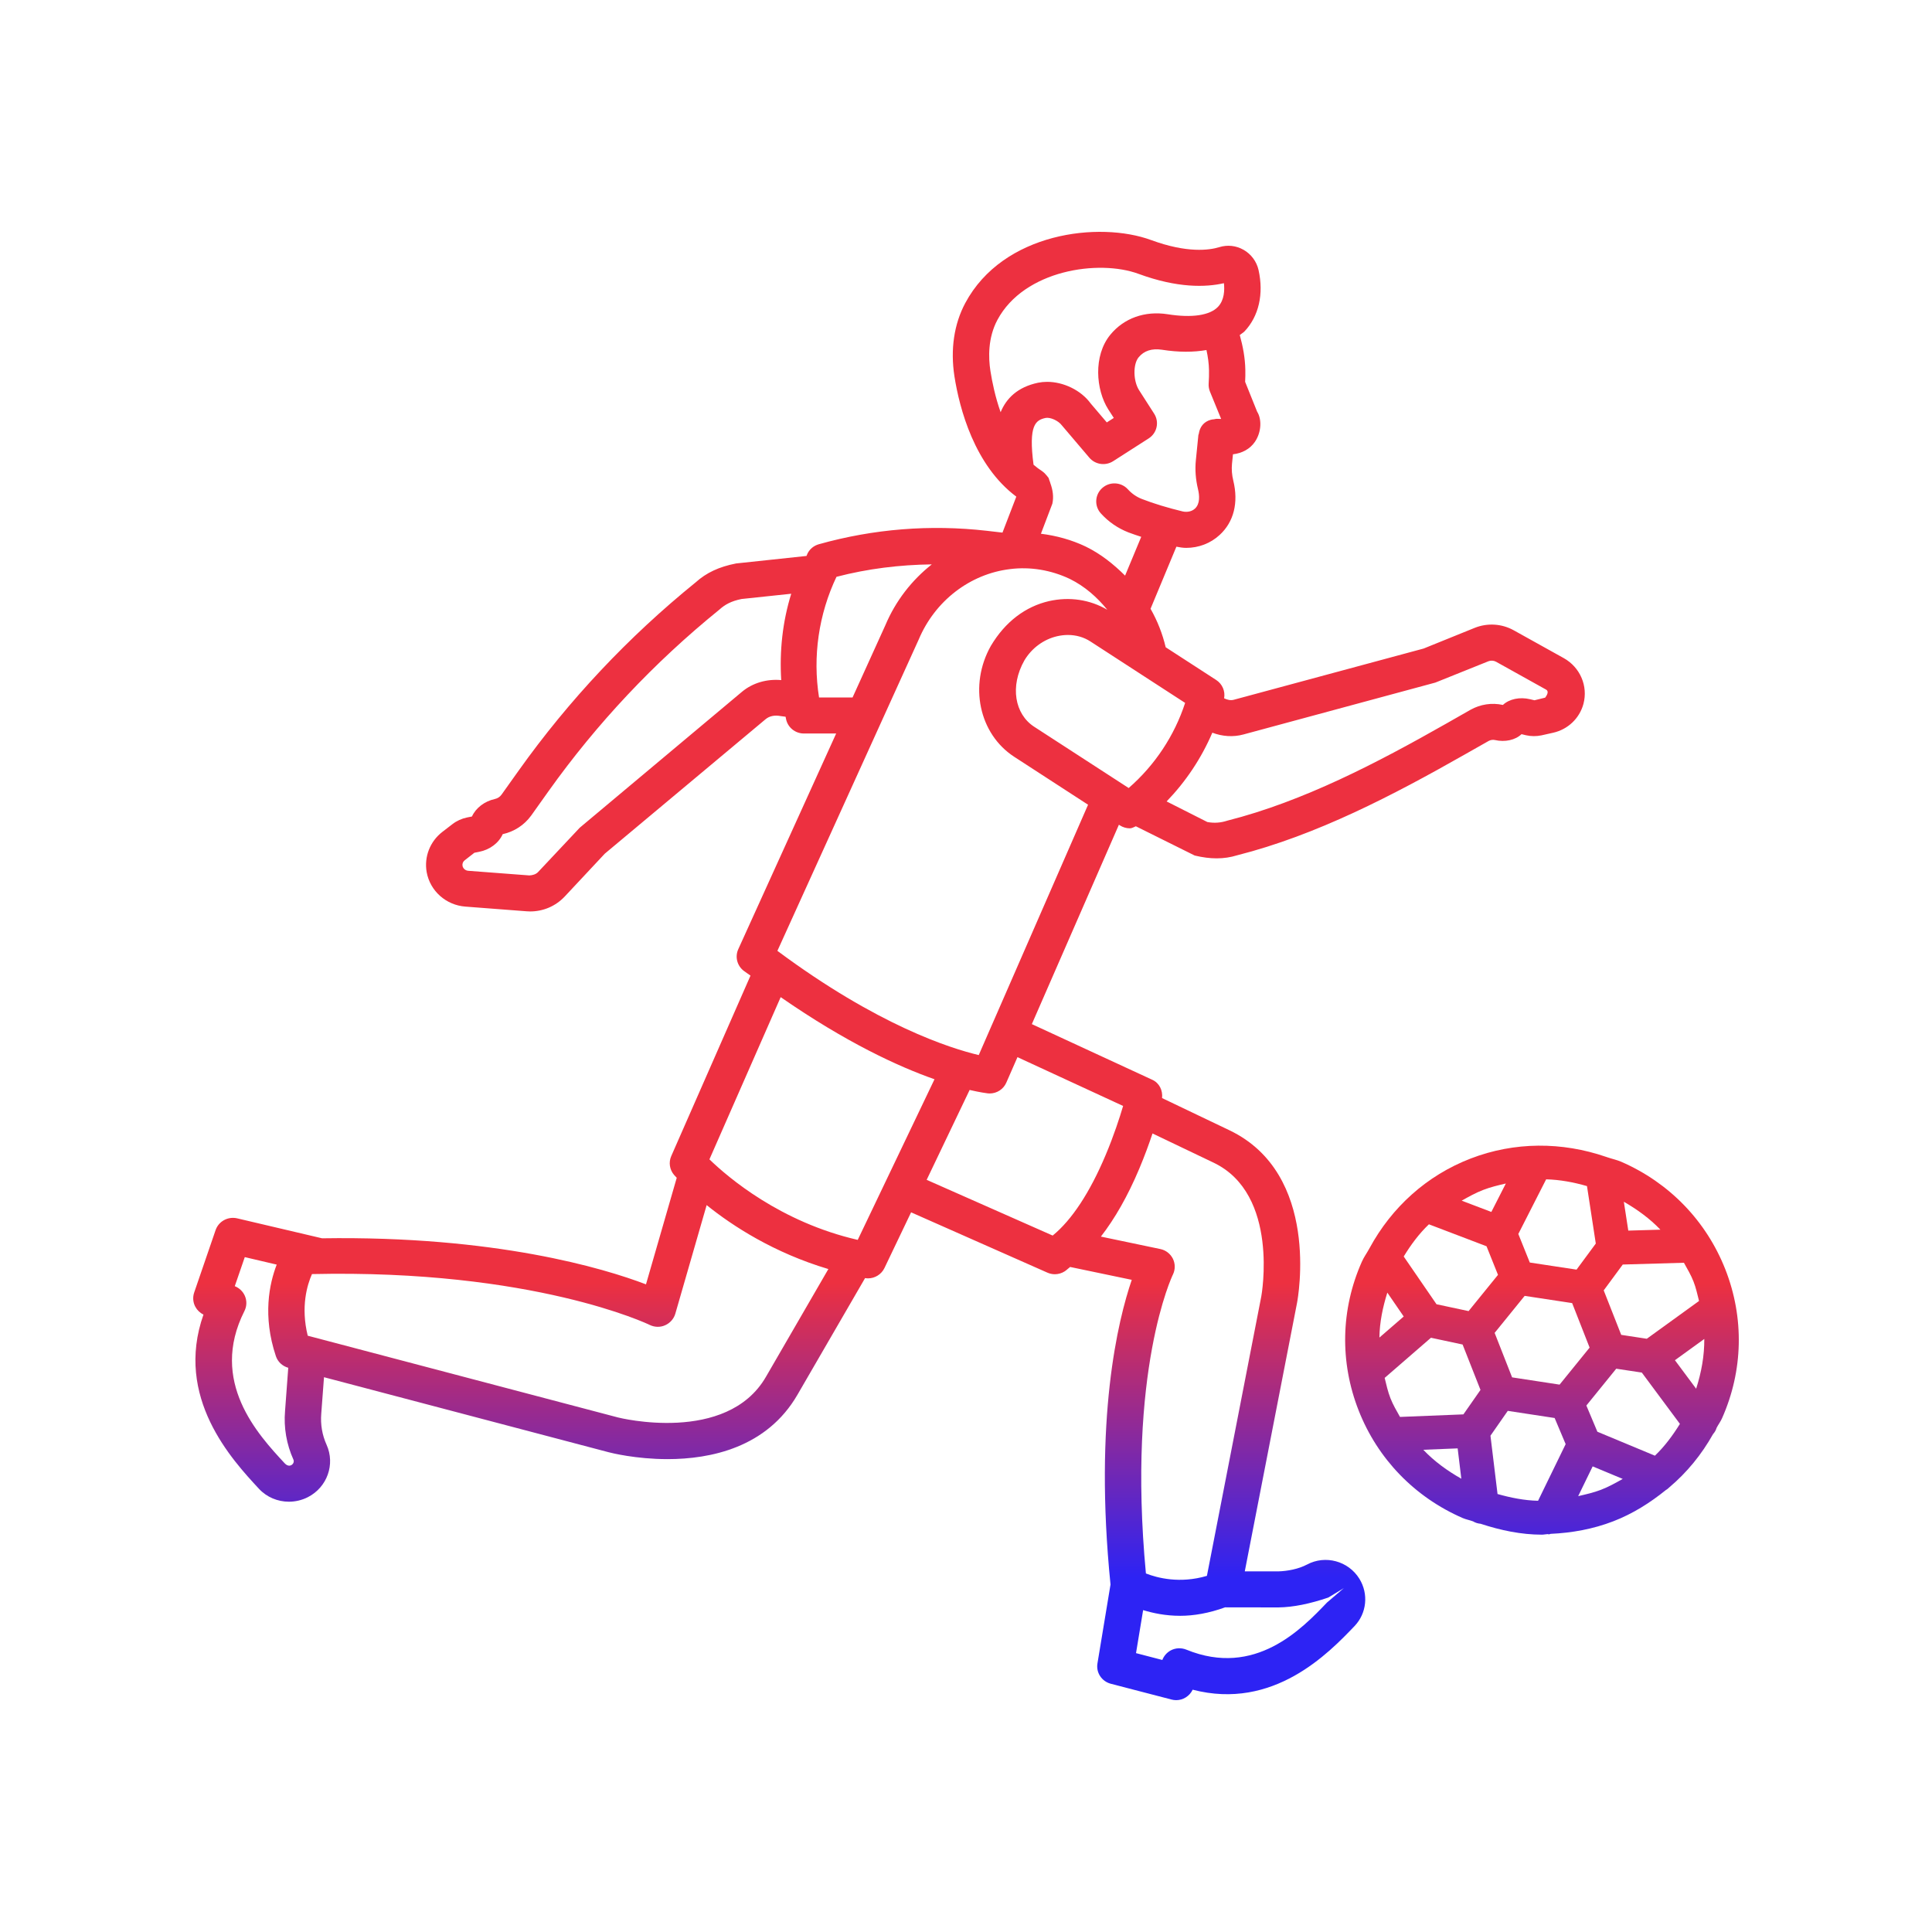
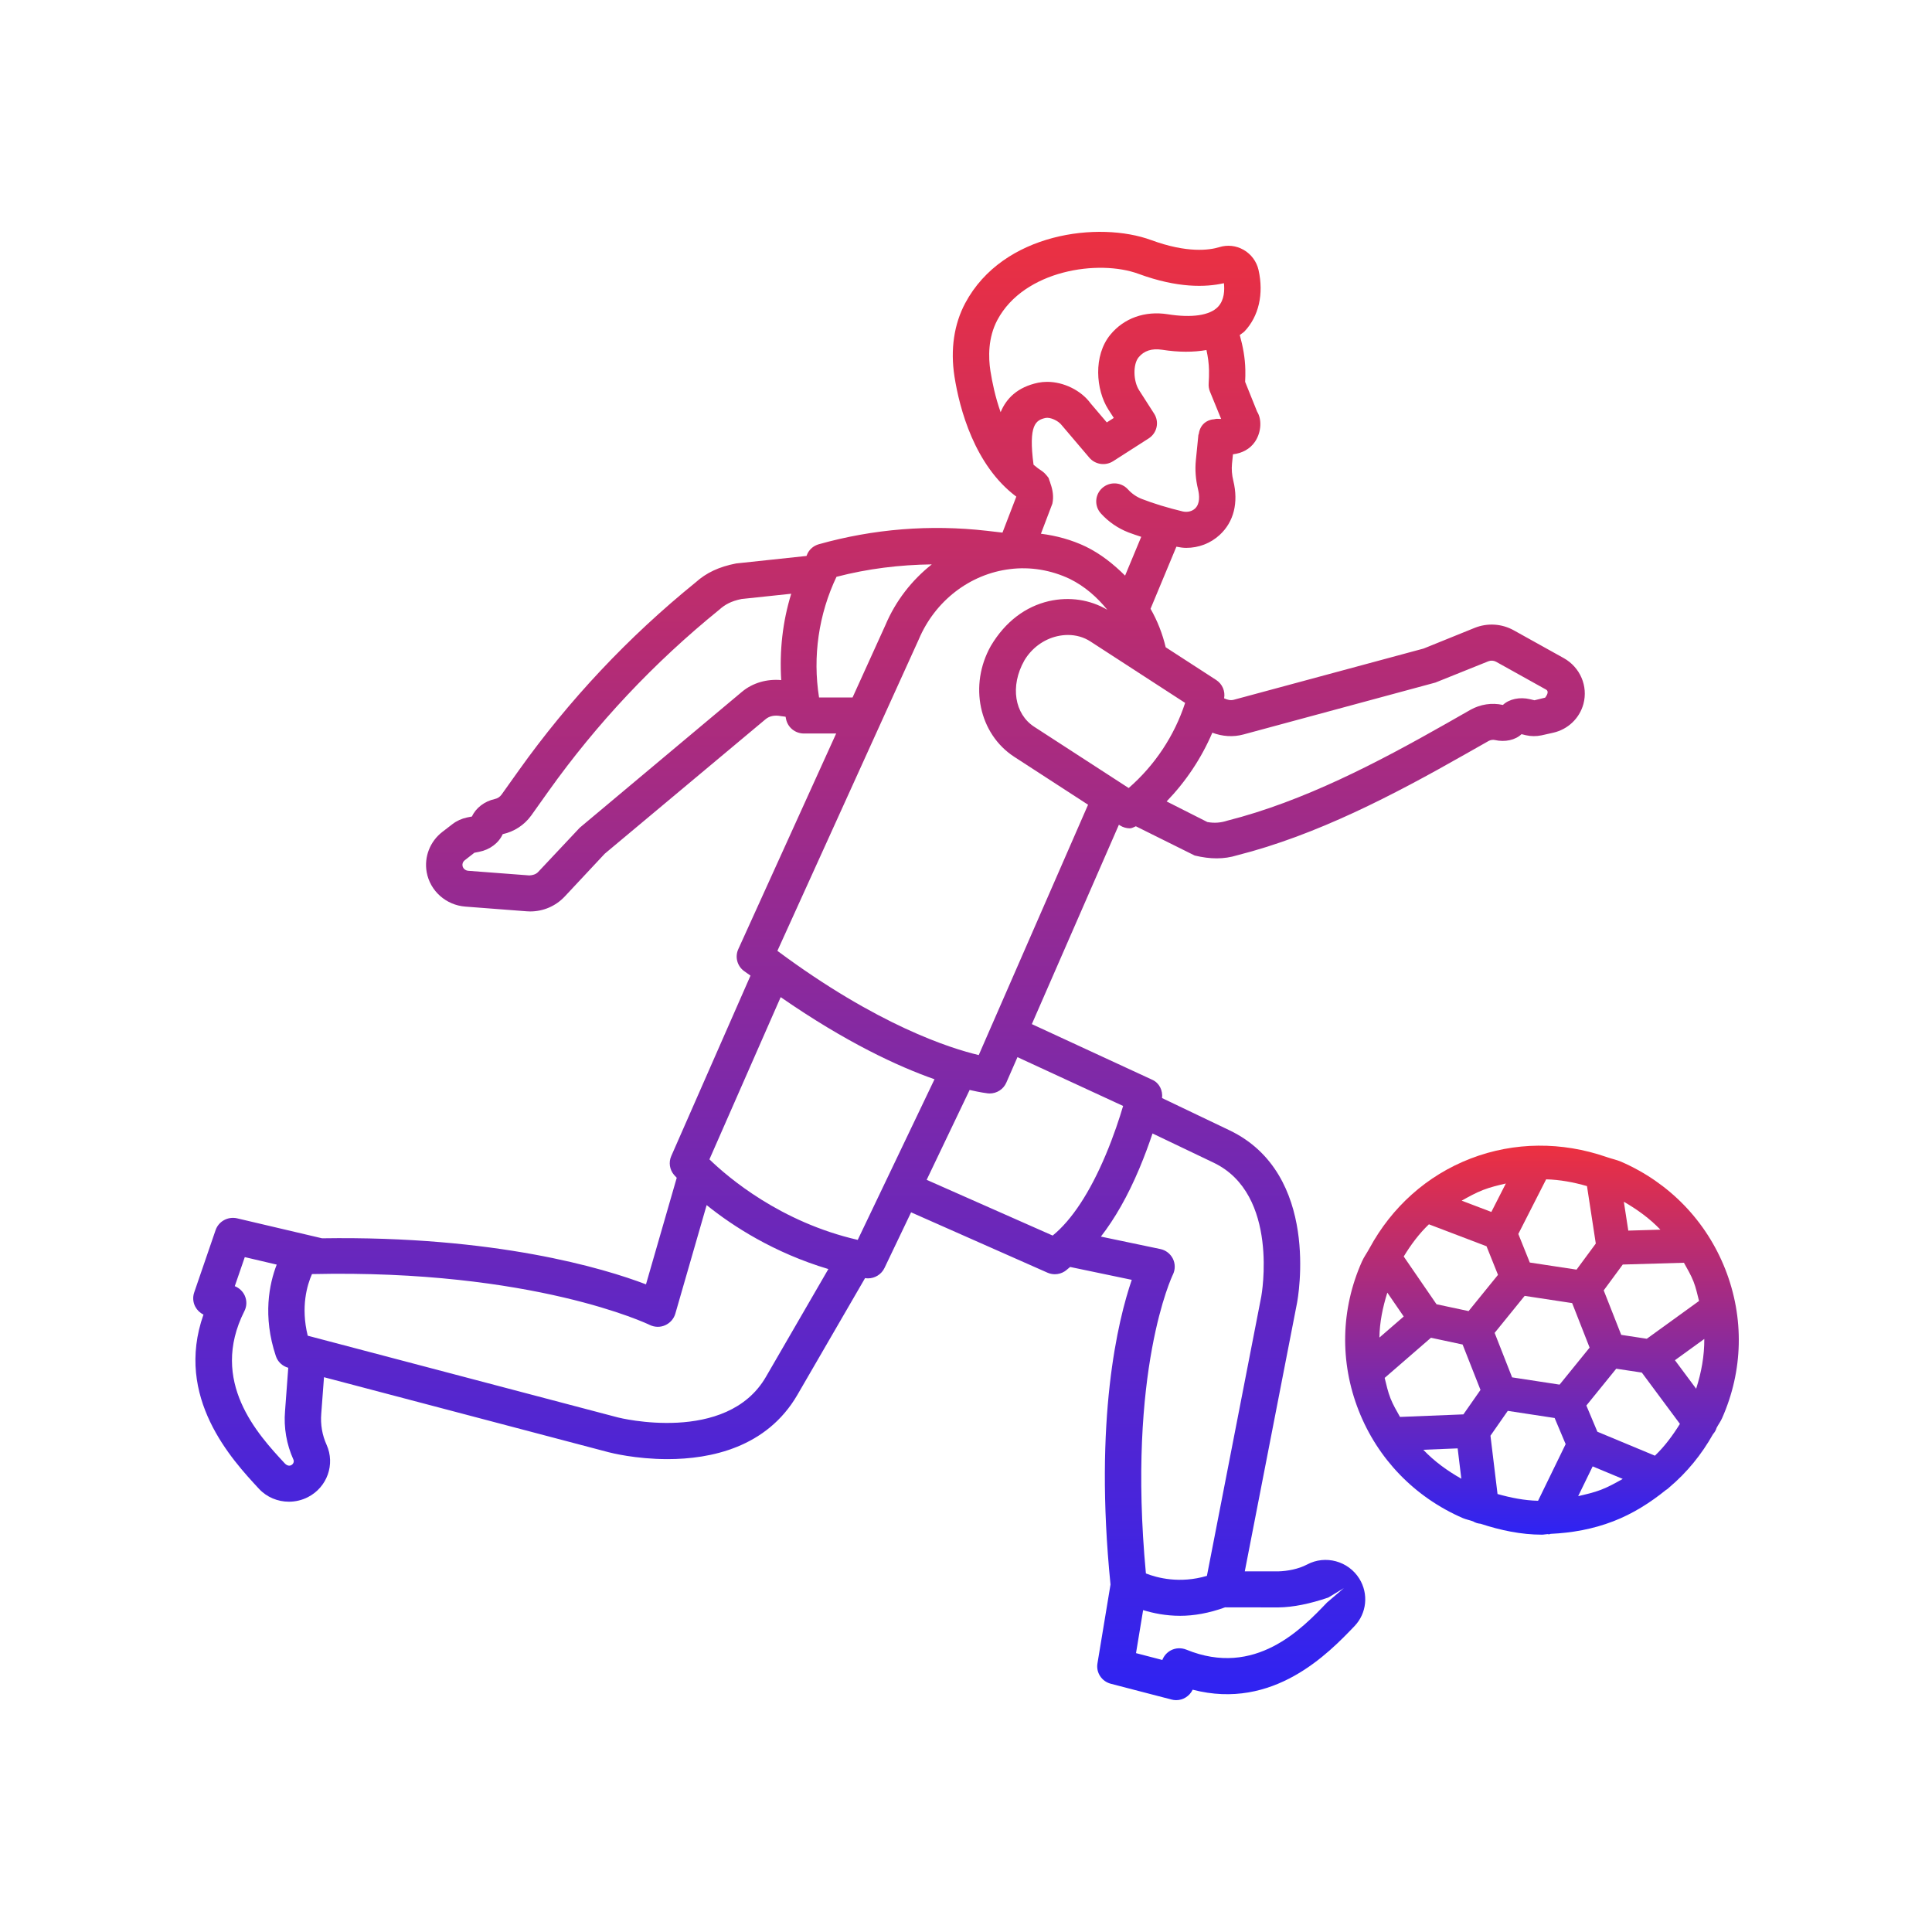
<svg xmlns="http://www.w3.org/2000/svg" width="50" height="50" viewBox="0 0 50 50" fill="none">
  <path d="M33.826 40.49C33.602 40.608 33.319 40.66 33.084 40.667L32.215 40.666L33.566 33.725C33.592 33.589 34.18 30.38 31.817 29.251L30.074 28.418C30.096 28.223 30.006 28.029 29.822 27.945L26.704 26.504L28.957 21.344L28.983 21.361C29.062 21.411 29.151 21.437 29.241 21.437C29.296 21.437 29.344 21.404 29.396 21.384L30.919 22.141C31.123 22.19 31.309 22.214 31.486 22.214C31.671 22.214 31.846 22.188 32.017 22.135C34.074 21.614 36.058 20.577 37.896 19.533L38.524 19.177C38.574 19.149 38.634 19.14 38.689 19.152C38.95 19.212 39.219 19.152 39.377 19L39.491 19.028C39.621 19.057 39.759 19.059 39.893 19.031L40.196 18.963C40.578 18.877 40.878 18.591 40.979 18.218C41.103 17.756 40.894 17.269 40.47 17.032L39.179 16.314C38.866 16.139 38.495 16.117 38.165 16.249L36.844 16.784L31.93 18.11C31.851 18.132 31.766 18.113 31.68 18.072C31.714 17.889 31.634 17.701 31.475 17.598L30.168 16.751C30.085 16.402 29.955 16.069 29.776 15.755L30.445 14.148C30.53 14.165 30.615 14.179 30.699 14.179C31.02 14.179 31.33 14.062 31.566 13.843C31.931 13.507 32.056 13.008 31.918 12.441C31.881 12.291 31.87 12.143 31.884 12.002L31.909 11.757C32.139 11.731 32.35 11.624 32.48 11.43C32.649 11.178 32.657 10.847 32.534 10.653L32.224 9.882C32.23 9.776 32.231 9.671 32.229 9.567C32.223 9.26 32.166 8.962 32.085 8.67C32.124 8.637 32.172 8.614 32.207 8.577C32.577 8.187 32.71 7.608 32.571 6.988C32.521 6.767 32.379 6.576 32.183 6.465C31.989 6.355 31.767 6.331 31.556 6.396C31.298 6.475 30.726 6.556 29.795 6.214C28.451 5.719 25.96 6.013 24.981 7.843C24.69 8.388 24.593 9.044 24.701 9.741C24.832 10.575 25.219 12.044 26.302 12.853L25.944 13.784L25.54 13.737C24.07 13.57 22.609 13.687 21.191 14.085C21.066 14.12 20.961 14.204 20.901 14.319C20.89 14.341 20.884 14.366 20.872 14.388L19.051 14.582C18.607 14.668 18.278 14.824 18.003 15.072C16.262 16.482 14.722 18.12 13.425 19.94L12.979 20.566C12.938 20.623 12.877 20.663 12.807 20.678C12.54 20.737 12.316 20.907 12.214 21.131L12.087 21.156C11.95 21.185 11.82 21.243 11.711 21.327L11.45 21.528C11.129 21.775 10.973 22.173 11.042 22.57C11.13 23.058 11.543 23.426 12.046 23.463L13.627 23.584C13.659 23.586 13.69 23.588 13.721 23.588C14.06 23.588 14.38 23.451 14.614 23.203L15.652 22.093L19.811 18.615C19.908 18.533 20.042 18.501 20.203 18.532L20.331 18.549L20.342 18.606C20.385 18.824 20.578 18.983 20.804 18.983H21.64L19.107 24.564C19.017 24.761 19.076 24.992 19.247 25.124C19.308 25.171 19.362 25.203 19.423 25.249L17.372 29.919C17.3 30.082 17.329 30.271 17.445 30.407C17.451 30.413 17.486 30.451 17.514 30.481L16.718 33.239C15.629 32.823 12.816 31.978 8.335 32.047L6.135 31.53C5.896 31.477 5.659 31.608 5.58 31.834L5.025 33.451C4.984 33.573 4.994 33.706 5.055 33.819C5.102 33.907 5.176 33.978 5.266 34.021C4.508 36.167 6.007 37.781 6.702 38.53C6.905 38.749 7.189 38.864 7.477 38.864C7.645 38.864 7.814 38.825 7.97 38.745C8.468 38.489 8.679 37.895 8.452 37.391C8.339 37.142 8.291 36.866 8.314 36.587L8.385 35.642L15.749 37.583C15.809 37.599 16.451 37.762 17.275 37.762C18.393 37.762 19.846 37.463 20.638 36.096L22.388 33.077C22.414 33.081 22.439 33.084 22.464 33.084C22.643 33.084 22.811 32.981 22.89 32.816L23.579 31.375L27.107 32.936C27.168 32.963 27.234 32.977 27.299 32.977C27.387 32.977 27.476 32.952 27.553 32.903C27.602 32.872 27.647 32.824 27.695 32.789L29.29 33.122C28.932 34.167 28.309 36.721 28.74 41.007L28.402 43.049C28.362 43.286 28.511 43.513 28.746 43.575L30.319 43.984C30.357 43.994 30.398 44 30.438 44C30.525 44 30.612 43.976 30.687 43.929C30.766 43.88 30.827 43.811 30.866 43.729C32.958 44.274 34.39 42.778 35.056 42.082C35.371 41.752 35.423 41.249 35.18 40.857C34.896 40.399 34.301 40.236 33.826 40.49L33.826 40.49ZM20.218 17.601C19.854 17.567 19.483 17.669 19.203 17.903L15.004 21.421L13.925 22.569C13.867 22.63 13.779 22.652 13.7 22.656L12.119 22.536C12.043 22.53 11.983 22.477 11.97 22.408C11.96 22.353 11.982 22.298 12.027 22.264L12.277 22.069L12.4 22.045C12.677 21.991 12.908 21.817 13.01 21.588C13.306 21.523 13.566 21.355 13.746 21.108L14.195 20.477C15.443 18.726 16.924 17.149 18.617 15.777C18.755 15.653 18.913 15.558 19.192 15.502L20.477 15.366C20.253 16.088 20.171 16.846 20.218 17.601ZM32.18 19.008L37.147 17.665L38.521 17.113C38.583 17.089 38.657 17.093 38.718 17.126L40.009 17.845C40.058 17.872 40.084 17.928 39.989 18.055L39.712 18.123L39.598 18.096C39.334 18.032 39.059 18.089 38.895 18.244C38.607 18.18 38.314 18.227 38.06 18.367L37.428 18.727C35.648 19.738 33.732 20.74 31.761 21.239C31.601 21.291 31.435 21.309 31.246 21.274L30.192 20.741C30.688 20.227 31.09 19.627 31.375 18.962C31.631 19.059 31.913 19.081 32.18 19.008ZM30.671 18.191C30.395 19.039 29.887 19.805 29.21 20.394L26.764 18.808C26.262 18.482 26.131 17.763 26.511 17.091C26.7 16.774 27.009 16.546 27.36 16.465C27.453 16.444 27.547 16.433 27.638 16.433C27.849 16.433 28.051 16.49 28.223 16.603L29.481 17.419C29.497 17.431 29.513 17.441 29.53 17.451L30.671 18.191ZM31.496 10.839C31.466 10.838 31.444 10.848 31.417 10.851C31.389 10.855 31.361 10.855 31.335 10.864C31.154 10.913 31.05 11.05 31.025 11.226C31.023 11.237 31.016 11.246 31.014 11.258L30.949 11.909C30.924 12.154 30.943 12.406 31.004 12.659C31.043 12.819 31.061 13.037 30.926 13.162C30.848 13.235 30.727 13.263 30.608 13.236C30.213 13.141 29.857 13.032 29.55 12.913C29.414 12.86 29.292 12.776 29.191 12.665C29.016 12.472 28.718 12.458 28.526 12.63C28.333 12.802 28.317 13.097 28.491 13.288C28.691 13.508 28.931 13.672 29.205 13.779C29.308 13.819 29.424 13.856 29.535 13.893L29.117 14.897C28.819 14.601 28.489 14.336 28.1 14.146C27.73 13.969 27.337 13.863 26.939 13.813L27.235 13.035C27.274 12.858 27.246 12.678 27.184 12.508C27.179 12.483 27.169 12.461 27.16 12.438C27.149 12.415 27.148 12.389 27.136 12.366C27.132 12.359 27.125 12.355 27.121 12.349C27.108 12.328 27.091 12.31 27.074 12.291C27.046 12.257 27.016 12.226 26.98 12.201C26.979 12.201 26.979 12.2 26.978 12.199C26.897 12.147 26.82 12.09 26.748 12.027C26.612 10.997 26.802 10.871 27.062 10.816C27.177 10.794 27.388 10.882 27.484 11.012L28.192 11.845C28.346 12.025 28.61 12.063 28.809 11.935L29.728 11.346C29.945 11.207 30.008 10.92 29.868 10.704L29.478 10.096C29.326 9.856 29.32 9.429 29.466 9.249C29.607 9.077 29.81 9.012 30.069 9.051C30.509 9.12 30.889 9.117 31.223 9.059C31.261 9.231 31.286 9.406 31.289 9.585C31.291 9.696 31.288 9.81 31.28 9.924C31.275 9.995 31.286 10.065 31.312 10.131L31.603 10.842L31.496 10.839ZM25.896 10.668C25.757 10.275 25.678 9.891 25.632 9.6C25.578 9.253 25.566 8.742 25.813 8.279C26.506 6.985 28.438 6.707 29.467 7.088C30.476 7.459 31.206 7.436 31.675 7.329C31.694 7.501 31.689 7.764 31.522 7.94C31.311 8.162 30.848 8.233 30.216 8.132C29.628 8.041 29.088 8.233 28.735 8.663C28.289 9.207 28.361 10.089 28.681 10.593L28.825 10.816L28.644 10.932L28.226 10.441C27.977 10.099 27.523 9.882 27.1 9.882C27.02 9.882 26.941 9.89 26.865 9.905C26.331 10.018 26.042 10.312 25.896 10.668ZM21.197 18.051C21.028 16.993 21.187 15.897 21.648 14.928C22.458 14.717 23.283 14.617 24.115 14.606C23.598 15.014 23.178 15.551 22.913 16.181L22.064 18.051L21.197 18.051ZM23.776 16.551C24.197 15.55 25.103 14.853 26.141 14.728C26.665 14.662 27.203 14.753 27.686 14.982C28.074 15.173 28.393 15.456 28.657 15.781C28.209 15.518 27.679 15.437 27.146 15.557C26.546 15.696 26.019 16.083 25.643 16.716C25.07 17.733 25.336 18.993 26.248 19.586L28.159 20.826L25.668 26.531C25.667 26.533 25.665 26.535 25.663 26.537C25.662 26.54 25.663 26.543 25.661 26.546L25.33 27.305C24.6 27.133 22.714 26.537 20.119 24.608L23.776 16.551ZM7.536 37.919C7.489 37.942 7.429 37.936 7.365 37.867C6.68 37.129 5.404 35.754 6.326 33.929C6.389 33.805 6.392 33.659 6.335 33.532C6.285 33.42 6.191 33.332 6.076 33.286L6.335 32.534L7.161 32.728C6.971 33.219 6.792 34.056 7.139 35.095C7.188 35.244 7.309 35.356 7.46 35.398L7.377 36.516C7.34 36.946 7.416 37.381 7.593 37.773C7.617 37.826 7.593 37.89 7.536 37.919ZM19.822 35.633C18.807 37.386 16.017 36.691 15.991 36.683L7.964 34.568C7.779 33.818 7.95 33.252 8.074 32.973C13.807 32.845 16.784 34.273 16.814 34.289C16.939 34.349 17.085 34.356 17.214 34.297C17.341 34.241 17.438 34.132 17.477 33.999L18.288 31.188C18.963 31.732 20.031 32.423 21.438 32.843L19.822 35.633ZM22.198 32.088C20.199 31.629 18.846 30.475 18.36 30.004L20.204 25.806C21.896 26.979 23.256 27.606 24.185 27.931L22.198 32.088ZM27.243 31.976L23.982 30.534L25.094 28.208C25.372 28.273 25.539 28.293 25.563 28.296C25.58 28.298 25.596 28.299 25.612 28.299C25.799 28.299 25.969 28.19 26.044 28.017L26.332 27.359L29.066 28.622C28.976 28.927 28.826 29.388 28.616 29.887C28.207 30.86 27.735 31.577 27.243 31.976L27.243 31.976ZM28.491 32.003C28.851 31.538 29.185 30.958 29.485 30.244C29.624 29.914 29.737 29.603 29.827 29.334L31.408 30.09C33.119 30.907 32.647 33.526 32.642 33.551L31.235 40.783C30.536 40.991 29.949 40.836 29.656 40.721C29.162 35.467 30.342 33.011 30.354 32.988C30.418 32.858 30.418 32.707 30.355 32.577C30.291 32.449 30.172 32.354 30.029 32.325L28.491 32.003ZM34.343 41.473C33.692 42.154 32.483 43.42 30.703 42.693C30.573 42.641 30.427 42.645 30.301 42.711C30.199 42.766 30.122 42.854 30.081 42.96L29.4 42.783L29.584 41.67C29.844 41.748 30.161 41.817 30.544 41.817C30.895 41.817 31.29 41.749 31.705 41.598L33.08 41.6C33.469 41.596 33.908 41.504 34.377 41.344L34.778 41.101L34.343 41.473Z" fill="url(#paint0_linear_6180_40105)" />
  <path d="M44.651 32.85C44.157 31.596 43.2 30.607 41.956 30.066C41.84 30.016 41.718 29.992 41.6 29.951C41.588 29.947 41.577 29.942 41.564 29.939C40.423 29.547 39.197 29.545 38.06 29.983C36.921 30.422 36.018 31.245 35.446 32.298C35.441 32.305 35.438 32.312 35.434 32.319C35.374 32.431 35.298 32.532 35.246 32.65C34.698 33.881 34.669 35.249 35.162 36.504C35.655 37.758 36.612 38.747 37.857 39.288C37.944 39.325 38.035 39.34 38.123 39.373C38.182 39.409 38.248 39.429 38.318 39.435C38.836 39.605 39.367 39.717 39.904 39.717C39.955 39.717 40.006 39.704 40.057 39.702C40.066 39.703 40.075 39.709 40.084 39.709C40.101 39.709 40.114 39.697 40.13 39.696C40.678 39.671 41.226 39.574 41.751 39.371C42.257 39.176 42.706 38.891 43.115 38.56C43.148 38.543 43.172 38.519 43.2 38.494C43.658 38.108 44.037 37.643 44.334 37.114C44.377 37.066 44.408 37.013 44.425 36.953C44.469 36.868 44.527 36.793 44.566 36.705C45.114 35.473 45.144 34.104 44.651 32.85L44.651 32.85ZM42.971 31.824L42.14 31.848L42.025 31.101C42.374 31.303 42.698 31.537 42.971 31.824ZM41.997 32.726L43.58 32.68C43.668 32.839 43.761 32.995 43.828 33.166C43.893 33.331 43.928 33.501 43.971 33.669L42.619 34.647L41.957 34.546L41.504 33.395L41.997 32.726ZM40.014 30.521C40.371 30.53 40.724 30.596 41.071 30.696L41.299 32.183L40.801 32.858L39.591 32.674L39.294 31.935L40.014 30.521ZM41.139 34.876L40.362 35.834L39.133 35.646L38.681 34.495L39.458 33.537L40.687 33.724L41.139 34.876ZM38.38 30.797C38.573 30.722 38.772 30.675 38.971 30.629L38.596 31.365L37.828 31.073C38.007 30.973 38.186 30.872 38.38 30.797ZM35.904 33.453L36.328 34.071L35.699 34.616C35.704 34.223 35.784 33.835 35.904 33.453ZM36.835 37.52L37.724 37.484L37.819 38.269C37.454 38.062 37.118 37.819 36.835 37.52ZM37.873 36.604L36.232 36.67C36.144 36.512 36.052 36.358 35.985 36.187C35.917 36.015 35.879 35.837 35.835 35.66L37.033 34.621L37.852 34.796L38.315 35.971L37.873 36.604ZM38.007 33.931L37.177 33.754L36.328 32.518C36.514 32.214 36.724 31.929 36.98 31.685L38.471 32.253L38.768 32.993L38.007 33.931ZM39.805 38.84C39.45 38.832 39.101 38.762 38.756 38.665L38.573 37.156L39.021 36.513L40.234 36.698L40.519 37.374L39.805 38.84ZM41.432 38.556H41.432C41.239 38.63 41.041 38.674 40.843 38.72L41.218 37.95L41.996 38.274C41.814 38.377 41.632 38.479 41.432 38.556ZM42.829 37.673L41.34 37.053L41.055 36.375L41.828 35.422L42.49 35.522L43.476 36.85C43.29 37.15 43.081 37.432 42.829 37.673ZM43.896 35.94L43.347 35.202L44.107 34.652C44.11 35.087 44.032 35.518 43.896 35.94Z" fill="url(#paint1_linear_6180_40105)" />
  <defs>
-     <linearGradient id="paint0_linear_6180_40105" x1="37.662" y1="33.208" x2="37.662" y2="40.818" gradientUnits="userSpaceOnUse">
+     <linearGradient id="paint0_linear_6180_40105" x1="0" y1="0" x2="0" y2="1" gradientUnits="objectBoundingBox">
      <stop stop-color="#ED3040" />
      <stop offset="1" stop-color="#2D23F4" />
    </linearGradient>
-     <linearGradient id="paint1_linear_6180_40105" x1="37.662" y1="33.208" x2="37.662" y2="40.818" gradientUnits="userSpaceOnUse">
+     <linearGradient id="paint1_linear_6180_40105" x1="0" y1="0" x2="0" y2="1" gradientUnits="objectBoundingBox">
      <stop stop-color="#ED3040" />
      <stop offset="1" stop-color="#2D23F4" />
    </linearGradient>
  </defs>
</svg>
